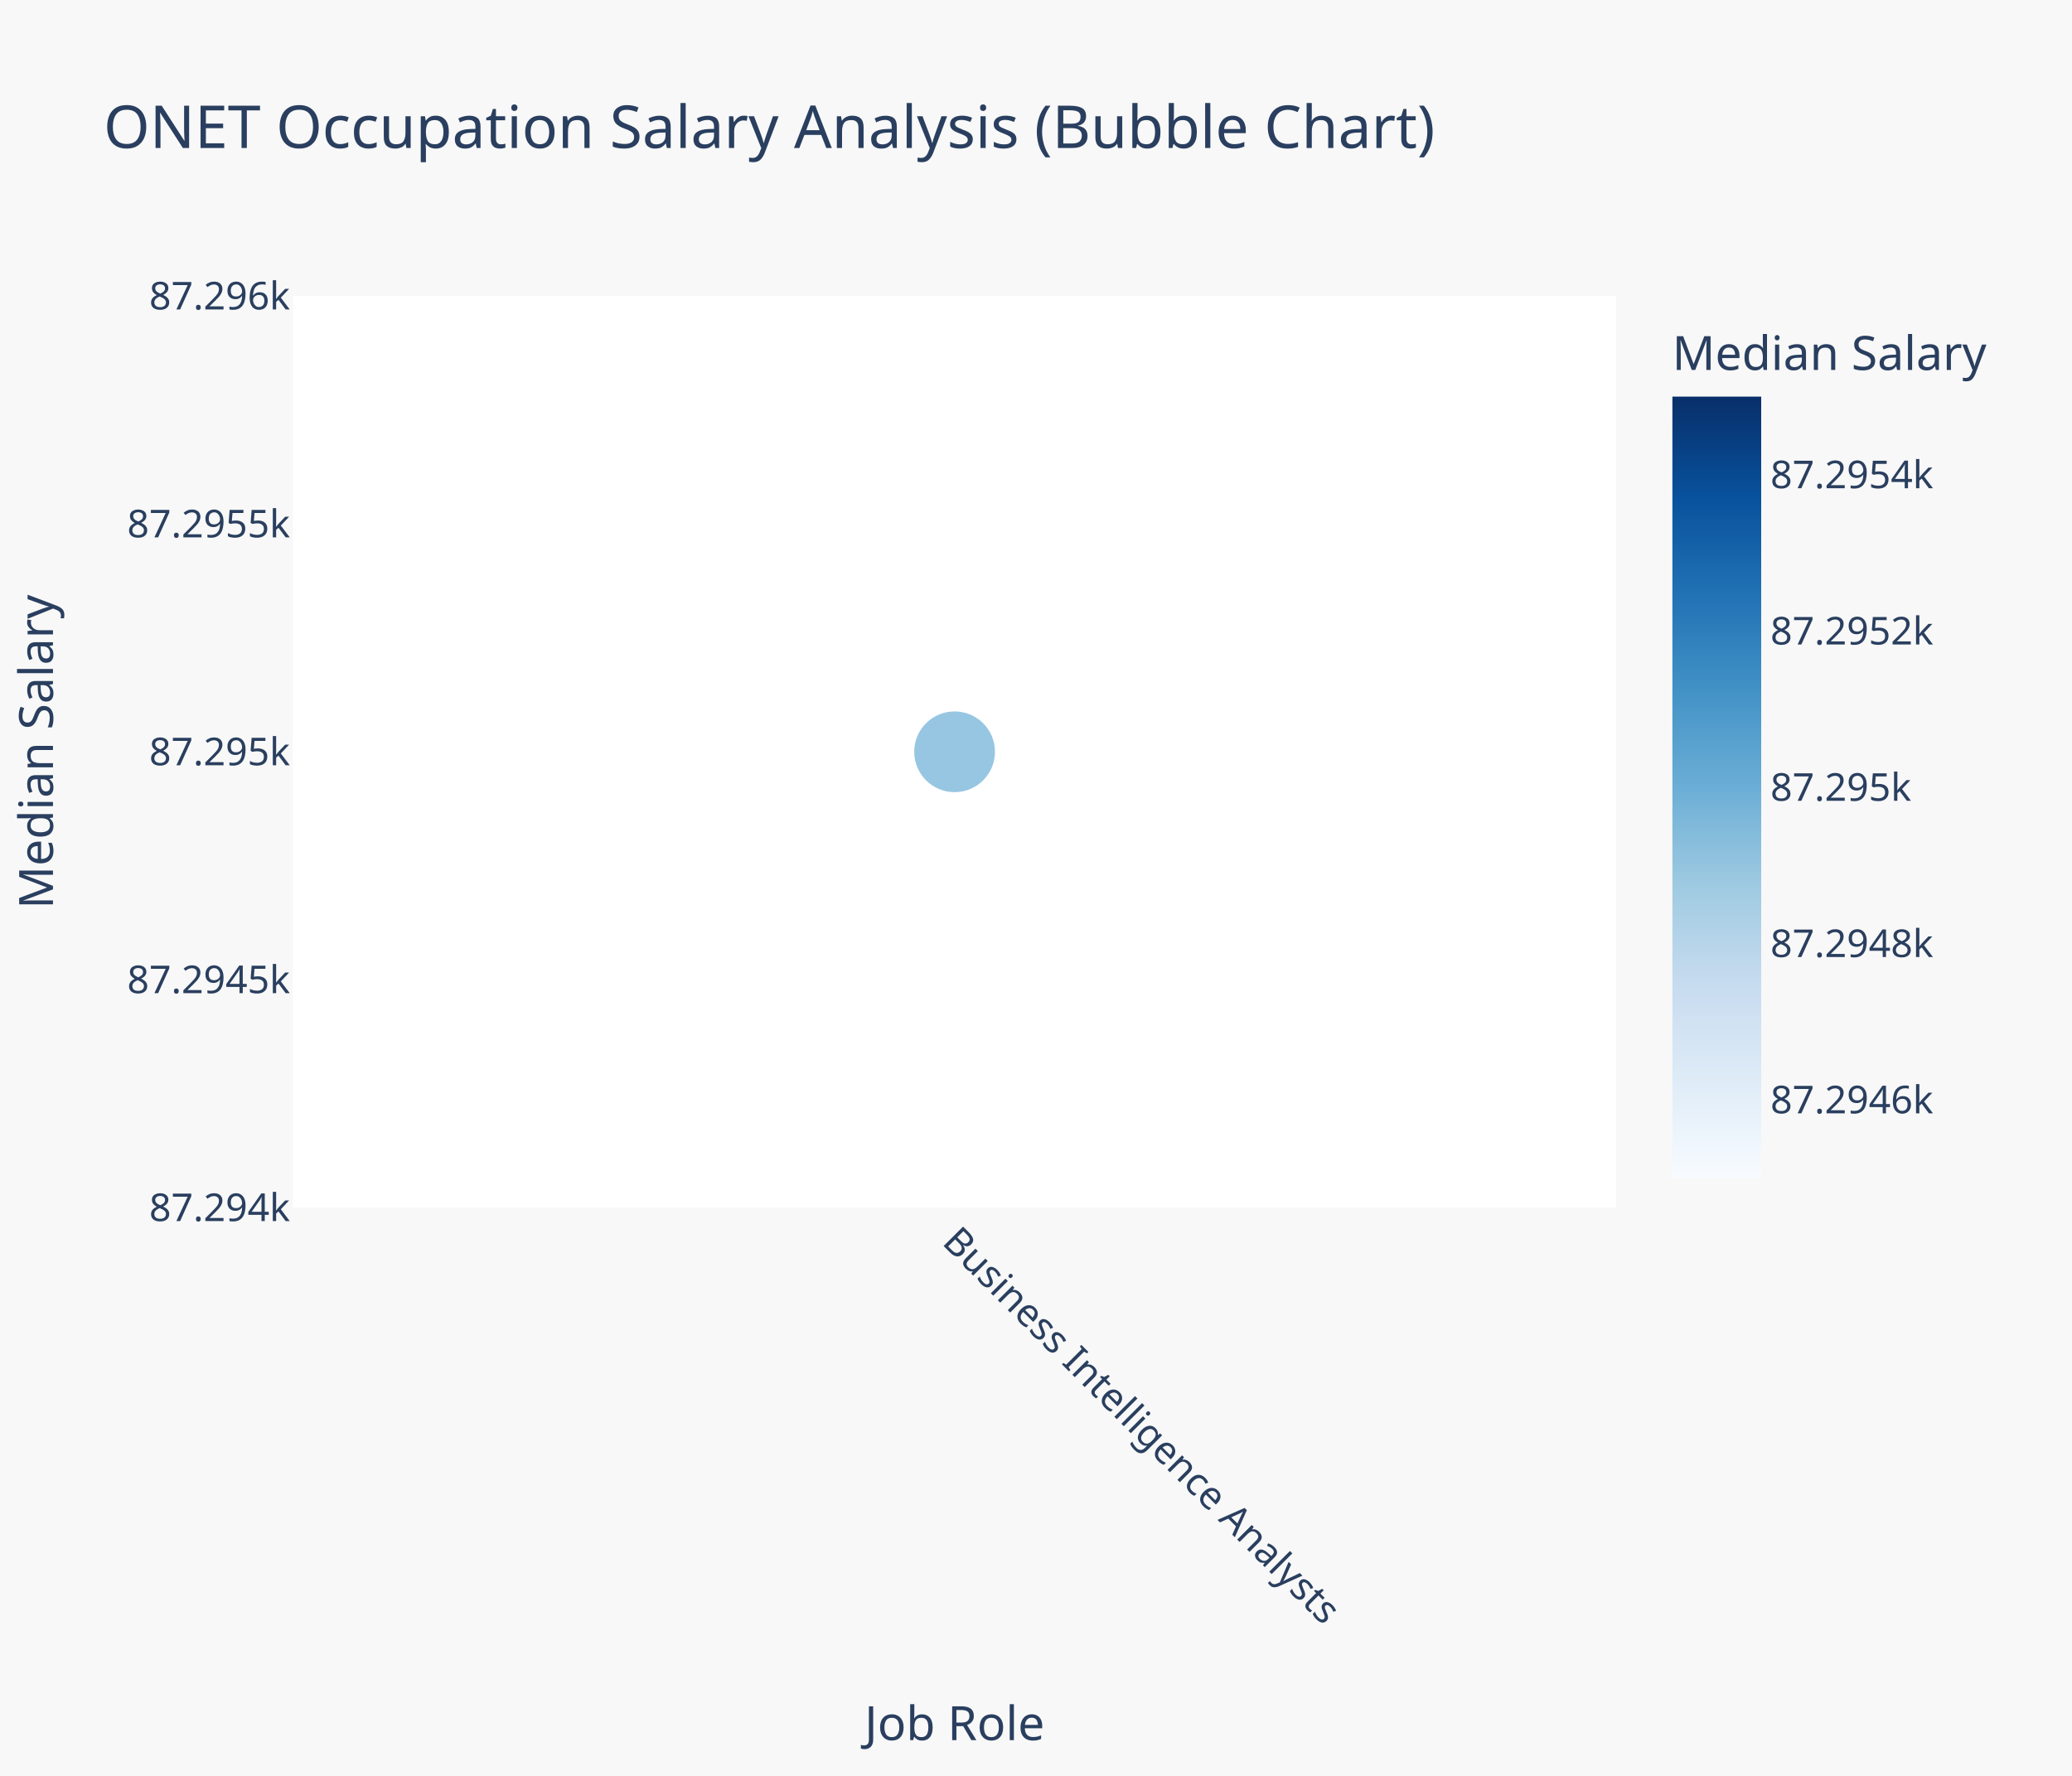
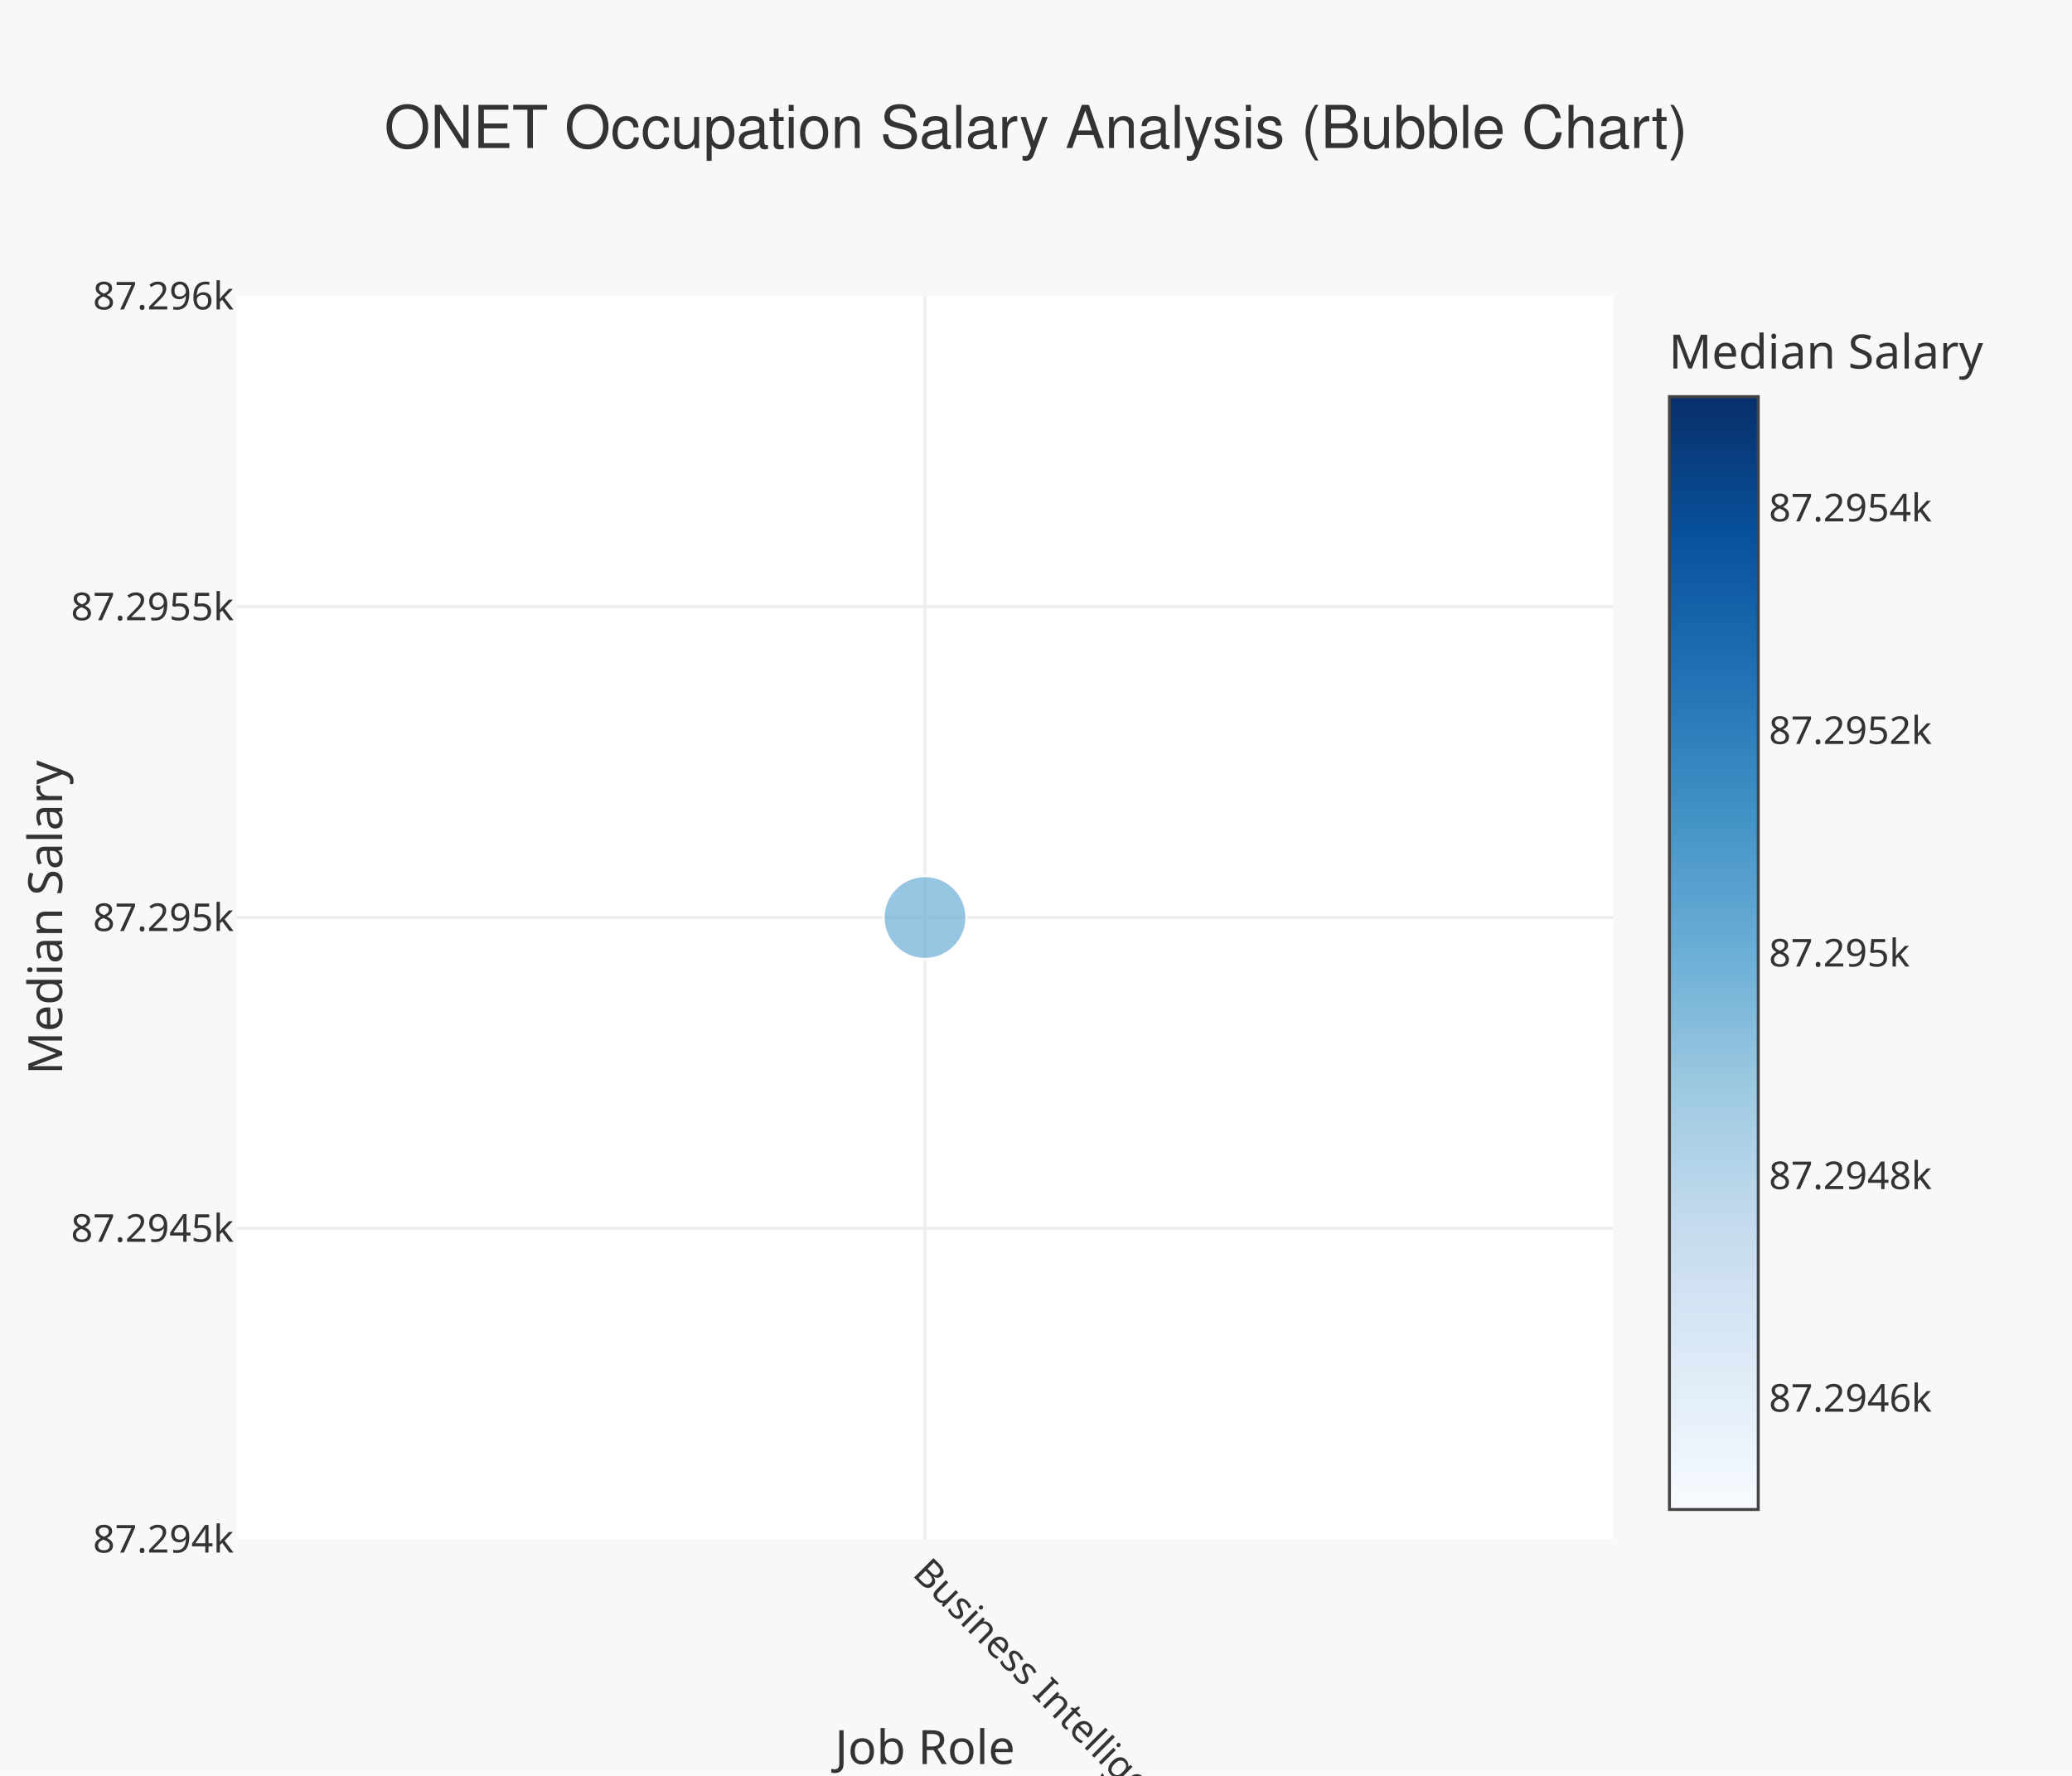
<svg xmlns="http://www.w3.org/2000/svg" class="main-svg" width="700" height="600" style="" viewBox="0 0 700 600">
  <rect x="0" y="0" width="700" height="600" style="fill: rgb(248, 248, 248); fill-opacity: 1;" />
-   <defs id="defs-f24a72">
+   <defs id="defs-0088b2">
    <g class="clips">
-       <clipPath id="clipf24a72xyplot" class="plotclip">
-         <rect width="447" height="308" />
+       <clipPath id="clip0088b2xyplot" class="plotclip">
+         <rect width="465" height="420" />
      </clipPath>
-       <clipPath class="axesclip" id="clipf24a72x">
-         <rect x="99" y="0" width="447" height="600" />
+       <clipPath class="axesclip" id="clip0088b2x">
+         <rect x="80" y="0" width="465" height="600" />
      </clipPath>
-       <clipPath class="axesclip" id="clipf24a72y">
-         <rect x="0" y="100" width="700" height="308" />
+       <clipPath class="axesclip" id="clip0088b2y">
+         <rect x="0" y="100" width="700" height="420" />
      </clipPath>
-       <clipPath class="axesclip" id="clipf24a72xy">
-         <rect x="99" y="100" width="447" height="308" />
+       <clipPath class="axesclip" id="clip0088b2xy">
+         <rect x="80" y="100" width="465" height="420" />
      </clipPath>
    </g>
    <g class="gradients">
-       <linearGradient x1="0" y1="1" x2="0" y2="0" gradientUnits="objectBoundingBox" id="gf24a72-cbcoloraxis">
+       <linearGradient x1="0" y1="1" x2="0" y2="0" gradientUnits="objectBoundingBox" id="g0088b2-cbcoloraxis">
        <stop offset="0%" stop-color="rgb(247, 251, 255)" stop-opacity="1" />
        <stop offset="12.5%" stop-color="rgb(222, 235, 247)" stop-opacity="1" />
        <stop offset="25%" stop-color="rgb(198, 219, 239)" stop-opacity="1" />
        <stop offset="37.5%" stop-color="rgb(158, 202, 225)" stop-opacity="1" />
        <stop offset="50%" stop-color="rgb(107, 174, 214)" stop-opacity="1" />
        <stop offset="62.5%" stop-color="rgb(66, 146, 198)" stop-opacity="1" />
        <stop offset="75%" stop-color="rgb(33, 113, 181)" stop-opacity="1" />
        <stop offset="87.5%" stop-color="rgb(8, 81, 156)" stop-opacity="1" />
        <stop offset="100%" stop-color="rgb(8, 48, 107)" stop-opacity="1" />
      </linearGradient>
    </g>
    <g class="patterns" />
  </defs>
  <g class="bglayer">
-     <rect class="bg" x="99" y="100" width="447" height="308" style="fill: rgb(255, 255, 255); fill-opacity: 1; stroke-width: 0;" />
+     <rect class="bg" x="80" y="100" width="465" height="420" style="fill: rgb(255, 255, 255); fill-opacity: 1; stroke-width: 0;" />
  </g>
  <g class="layer-below">
    <g class="imagelayer" />
    <g class="shapelayer" />
  </g>
  <g class="cartesianlayer">
    <g class="subplot xy">
      <g class="layer-subplot">
        <g class="shapelayer" />
        <g class="imagelayer" />
      </g>
      <g class="minor-gridlayer">
        <g class="x" />
        <g class="y" />
      </g>
      <g class="gridlayer">
        <g class="x">
-           <path class="xgrid crisp" transform="translate(322.5,0)" d="M0,100v308" style="stroke: rgb(255, 255, 255); stroke-opacity: 1; stroke-width: 1px;" />
+           <path class="xgrid crisp" transform="translate(312.5,0)" d="M0,100v420" style="stroke: rgb(238, 238, 238); stroke-opacity: 1; stroke-width: 1px;" />
        </g>
        <g class="y">
-           <path class="ygrid crisp" transform="translate(0,331)" d="M99,0h447" style="stroke: rgb(255, 255, 255); stroke-opacity: 1; stroke-width: 1px;" />
-           <path class="ygrid crisp" transform="translate(0,254)" d="M99,0h447" style="stroke: rgb(255, 255, 255); stroke-opacity: 1; stroke-width: 1px;" />
-           <path class="ygrid crisp" transform="translate(0,177)" d="M99,0h447" style="stroke: rgb(255, 255, 255); stroke-opacity: 1; stroke-width: 1px;" />
+           <path class="ygrid crisp" transform="translate(0,415)" d="M80,0h465" style="stroke: rgb(238, 238, 238); stroke-opacity: 1; stroke-width: 1px;" />
+           <path class="ygrid crisp" transform="translate(0,310)" d="M80,0h465" style="stroke: rgb(238, 238, 238); stroke-opacity: 1; stroke-width: 1px;" />
+           <path class="ygrid crisp" transform="translate(0,205)" d="M80,0h465" style="stroke: rgb(238, 238, 238); stroke-opacity: 1; stroke-width: 1px;" />
        </g>
      </g>
      <g class="zerolinelayer" />
      <g class="layer-between">
        <g class="shapelayer" />
        <g class="imagelayer" />
      </g>
      <path class="xlines-below" />
      <path class="ylines-below" />
      <g class="overlines-below" />
      <g class="xaxislayer-below" />
      <g class="yaxislayer-below" />
      <g class="overaxes-below" />
      <g class="overplot">
-         <g class="xy" transform="translate(99,100)" clip-path="url(#clipf24a72xyplot)">
+         <g class="xy" transform="translate(80,100)" clip-path="url(#clip0088b2xyplot)">
          <g class="scatterlayer mlayer">
-             <g class="trace scatter trace9d559f" style="stroke-miterlimit: 2; opacity: 1;">
+             <g class="trace scatter trace72082f" style="stroke-miterlimit: 2; opacity: 1;">
              <g class="fills" />
              <g class="errorbars" />
              <g class="lines" />
              <g class="points">
-                 <path class="point" transform="translate(223.5,154)" d="M14.14,0A14.14,14.14 0 1,1 0,-14.14A14.14,14.14 0 0,1 14.14,0Z" style="opacity: 0.7; stroke-width: 1px; fill: rgb(107, 174, 214); fill-opacity: 1; stroke: rgb(255, 255, 255); stroke-opacity: 1;" />
+                 <path class="point" transform="translate(232.5,210)" d="M14.14,0A14.14,14.14 0 1,1 0,-14.14A14.14,14.14 0 0,1 14.14,0Z" style="opacity: 0.7; stroke-width: 1px; fill: rgb(107, 174, 214); fill-opacity: 1; stroke: rgb(255, 255, 255); stroke-opacity: 1;" />
              </g>
              <g class="text" />
            </g>
          </g>
        </g>
      </g>
      <path class="xlines-above crisp" d="M0,0" style="fill: none;" />
      <path class="ylines-above crisp" d="M0,0" style="fill: none;" />
      <g class="overlines-above" />
      <g class="xaxislayer-above">
        <g class="xtick">
-           <text text-anchor="start" x="0" y="422" transform="translate(322.5,0) rotate(45,0,415.5)" style="font-family: Calibri; font-size: 13px; fill: rgb(42, 63, 95); fill-opacity: 1; white-space: pre; opacity: 1;">Business Intelligence Analysts</text>
+           <text text-anchor="start" x="0" y="534" transform="translate(312.5,0) rotate(45,0,527.5)" style="font-family: Calibri; font-size: 13px; fill: rgb(51, 51, 51); fill-opacity: 1; white-space: pre; opacity: 1;">Business Intelligence Analysts</text>
        </g>
      </g>
      <g class="yaxislayer-above">
        <g class="ytick">
-           <text text-anchor="end" x="98" y="4.55" transform="translate(0,408)" style="font-family: Calibri; font-size: 13px; fill: rgb(42, 63, 95); fill-opacity: 1; white-space: pre; opacity: 1;">87.294k</text>
+           <text text-anchor="end" x="79" y="4.55" transform="translate(0,520)" style="font-family: Calibri; font-size: 13px; fill: rgb(51, 51, 51); fill-opacity: 1; white-space: pre; opacity: 1;">87.294k</text>
        </g>
        <g class="ytick">
-           <text text-anchor="end" x="98" y="4.55" style="font-family: Calibri; font-size: 13px; fill: rgb(42, 63, 95); fill-opacity: 1; white-space: pre; opacity: 1;" transform="translate(0,331)">87.2945k</text>
+           <text text-anchor="end" x="79" y="4.55" style="font-family: Calibri; font-size: 13px; fill: rgb(51, 51, 51); fill-opacity: 1; white-space: pre; opacity: 1;" transform="translate(0,415)">87.2945k</text>
        </g>
        <g class="ytick">
-           <text text-anchor="end" x="98" y="4.55" style="font-family: Calibri; font-size: 13px; fill: rgb(42, 63, 95); fill-opacity: 1; white-space: pre; opacity: 1;" transform="translate(0,254)">87.295k</text>
+           <text text-anchor="end" x="79" y="4.55" style="font-family: Calibri; font-size: 13px; fill: rgb(51, 51, 51); fill-opacity: 1; white-space: pre; opacity: 1;" transform="translate(0,310)">87.295k</text>
        </g>
        <g class="ytick">
-           <text text-anchor="end" x="98" y="4.55" style="font-family: Calibri; font-size: 13px; fill: rgb(42, 63, 95); fill-opacity: 1; white-space: pre; opacity: 1;" transform="translate(0,177)">87.2955k</text>
+           <text text-anchor="end" x="79" y="4.55" style="font-family: Calibri; font-size: 13px; fill: rgb(51, 51, 51); fill-opacity: 1; white-space: pre; opacity: 1;" transform="translate(0,205)">87.2955k</text>
        </g>
        <g class="ytick">
-           <text text-anchor="end" x="98" y="4.55" style="font-family: Calibri; font-size: 13px; fill: rgb(42, 63, 95); fill-opacity: 1; white-space: pre; opacity: 1;" transform="translate(0,100)">87.296k</text>
+           <text text-anchor="end" x="79" y="4.55" style="font-family: Calibri; font-size: 13px; fill: rgb(51, 51, 51); fill-opacity: 1; white-space: pre; opacity: 1;" transform="translate(0,100)">87.296k</text>
        </g>
      </g>
      <g class="overaxes-above" />
    </g>
  </g>
  <g class="polarlayer" />
  <g class="smithlayer" />
  <g class="ternarylayer" />
  <g class="geolayer" />
  <g class="funnelarealayer" />
  <g class="pielayer" />
  <g class="iciclelayer" />
  <g class="treemaplayer" />
  <g class="sunburstlayer" />
  <g class="glimages" />
-   <defs id="topdefs-f24a72">
+   <defs id="topdefs-0088b2">
    <g class="clips" />
  </defs>
  <g class="layer-above">
    <g class="imagelayer" />
    <g class="shapelayer" />
  </g>
  <g class="infolayer">
-     <g class="cbcoloraxis colorbar" transform="translate(99,100)">
-       <rect class="cbbg" x="456" y="0" width="132.953" height="308" style="fill: rgb(0, 0, 0); fill-opacity: 0; stroke: rgb(68, 68, 68); stroke-opacity: 1; stroke-width: 0;" />
+     <g class="cbcoloraxis colorbar" transform="translate(80,100)">
+       <rect class="cbbg" x="473.5" y="0" width="133.312" height="421" style="fill: rgb(0, 0, 0); fill-opacity: 0; stroke: rgb(68, 68, 68); stroke-opacity: 1; stroke-width: 0;" />
      <g class="cbfills" transform="translate(0,34)">
-         <rect class="cbfill gradient_filled" style="fill: url('#gf24a72-cbcoloraxis');" x="466" y="0" width="30" height="264" />
+         <rect class="cbfill gradient_filled" style="fill: url('#g0088b2-cbcoloraxis');" x="484" y="0" width="30" height="376" />
      </g>
      <g class="cblines" transform="translate(0,34)" />
      <g class="cbaxis crisp" transform="translate(0,-100)">
        <g class="ycbcoloraxistick">
-           <text text-anchor="start" x="499.1" y="4.55" transform="translate(0,371.6)" style="font-family: Calibri; font-size: 13px; fill: rgb(42, 63, 95); fill-opacity: 1; white-space: pre; opacity: 1;">87.2946k</text>
+           <text text-anchor="start" x="517.6" y="4.55" transform="translate(0,472.4)" style="font-family: Calibri; font-size: 13px; fill: rgb(51, 51, 51); fill-opacity: 1; white-space: pre; opacity: 1;">87.2946k</text>
        </g>
        <g class="ycbcoloraxistick">
-           <text text-anchor="start" x="499.1" y="4.55" style="font-family: Calibri; font-size: 13px; fill: rgb(42, 63, 95); fill-opacity: 1; white-space: pre; opacity: 1;" transform="translate(0,318.8)">87.2948k</text>
+           <text text-anchor="start" x="517.6" y="4.55" style="font-family: Calibri; font-size: 13px; fill: rgb(51, 51, 51); fill-opacity: 1; white-space: pre; opacity: 1;" transform="translate(0,397.2)">87.2948k</text>
        </g>
        <g class="ycbcoloraxistick">
-           <text text-anchor="start" x="499.1" y="4.55" style="font-family: Calibri; font-size: 13px; fill: rgb(42, 63, 95); fill-opacity: 1; white-space: pre; opacity: 1;" transform="translate(0,266)">87.295k</text>
+           <text text-anchor="start" x="517.6" y="4.55" style="font-family: Calibri; font-size: 13px; fill: rgb(51, 51, 51); fill-opacity: 1; white-space: pre; opacity: 1;" transform="translate(0,322)">87.295k</text>
        </g>
        <g class="ycbcoloraxistick">
-           <text text-anchor="start" x="499.1" y="4.55" style="font-family: Calibri; font-size: 13px; fill: rgb(42, 63, 95); fill-opacity: 1; white-space: pre; opacity: 1;" transform="translate(0,213.2)">87.2952k</text>
+           <text text-anchor="start" x="517.6" y="4.55" style="font-family: Calibri; font-size: 13px; fill: rgb(51, 51, 51); fill-opacity: 1; white-space: pre; opacity: 1;" transform="translate(0,246.8)">87.2952k</text>
        </g>
        <g class="ycbcoloraxistick">
-           <text text-anchor="start" x="499.1" y="4.55" style="font-family: Calibri; font-size: 13px; fill: rgb(42, 63, 95); fill-opacity: 1; white-space: pre; opacity: 1;" transform="translate(0,160.4)">87.2954k</text>
+           <text text-anchor="start" x="517.6" y="4.55" style="font-family: Calibri; font-size: 13px; fill: rgb(51, 51, 51); fill-opacity: 1; white-space: pre; opacity: 1;" transform="translate(0,171.6)">87.2954k</text>
        </g>
      </g>
-       <g class="cbtitleunshift" transform="translate(-99,-100)">
-         <g class="cbtitle" transform="">
-           <text class="ycbcoloraxistitle" x="564.94" y="125" text-anchor="start" style="opacity: 1; font-family: Calibri; font-size: 16px; fill: rgb(42, 63, 95); fill-opacity: 1; white-space: pre;">Median Salary</text>
+       <g class="cbtitleunshift" transform="translate(-80,-100)">
+         <g class="cbtitle" transform="translate(-0.5,-0.5)">
+           <text class="ycbcoloraxistitle" x="564.3" y="125" text-anchor="start" style="opacity: 1; font-family: Calibri; font-size: 16px; fill: rgb(51, 51, 51); fill-opacity: 1; white-space: pre;">Median Salary</text>
        </g>
      </g>
-       <rect class="cboutline" x="466" y="34" width="30" height="264" style="stroke: rgb(68, 68, 68); stroke-opacity: 1; fill: none; stroke-width: 0;" />
+       <rect class="cboutline" x="484" y="34" width="30" height="376" style="stroke: rgb(68, 68, 68); stroke-opacity: 1; fill: none; stroke-width: 1;" />
    </g>
    <g class="g-gtitle">
-       <text class="gtitle" x="35" y="50" text-anchor="start" dy="0em" style="opacity: 1; font-family: Calibri; font-size: 20px; fill: rgb(42, 63, 95); fill-opacity: 1; white-space: pre;">ONET Occupation Salary Analysis (Bubble Chart)</text>
+       <text class="gtitle" x="350" y="50" text-anchor="middle" dy="0em" style="opacity: 1; font-family: HelveticaNeue-CondensedBold, Helvetica, sans-serif; font-size: 20px; fill: rgb(51, 51, 51); fill-opacity: 1; white-space: pre;">ONET Occupation Salary Analysis (Bubble Chart)</text>
    </g>
-     <g class="g-xtitle">
-       <text class="xtitle" x="322.5" y="587.925" text-anchor="middle" style="opacity: 1; font-family: Calibri; font-size: 16px; fill: rgb(42, 63, 95); fill-opacity: 1; white-space: pre;">Job Role</text>
+     <g class="g-xtitle" transform="translate(0,18)">
+       <text class="xtitle" x="312.5" y="578" text-anchor="middle" style="opacity: 1; font-family: Calibri; font-size: 16px; fill: rgb(51, 51, 51); fill-opacity: 1; white-space: pre;">Job Role</text>
    </g>
-     <g class="g-ytitle">
-       <text class="ytitle" transform="rotate(-90,17.9,254)" x="17.9" y="254" text-anchor="middle" style="opacity: 1; font-family: Calibri; font-size: 16px; fill: rgb(42, 63, 95); fill-opacity: 1; white-space: pre;">Median Salary</text>
+     <g class="g-ytitle" transform="translate(-17,0)">
+       <text class="ytitle" transform="rotate(-90,38,310)" x="38" y="310" text-anchor="middle" style="opacity: 1; font-family: Calibri; font-size: 16px; fill: rgb(51, 51, 51); fill-opacity: 1; white-space: pre;">Median Salary</text>
    </g>
  </g>
</svg>
